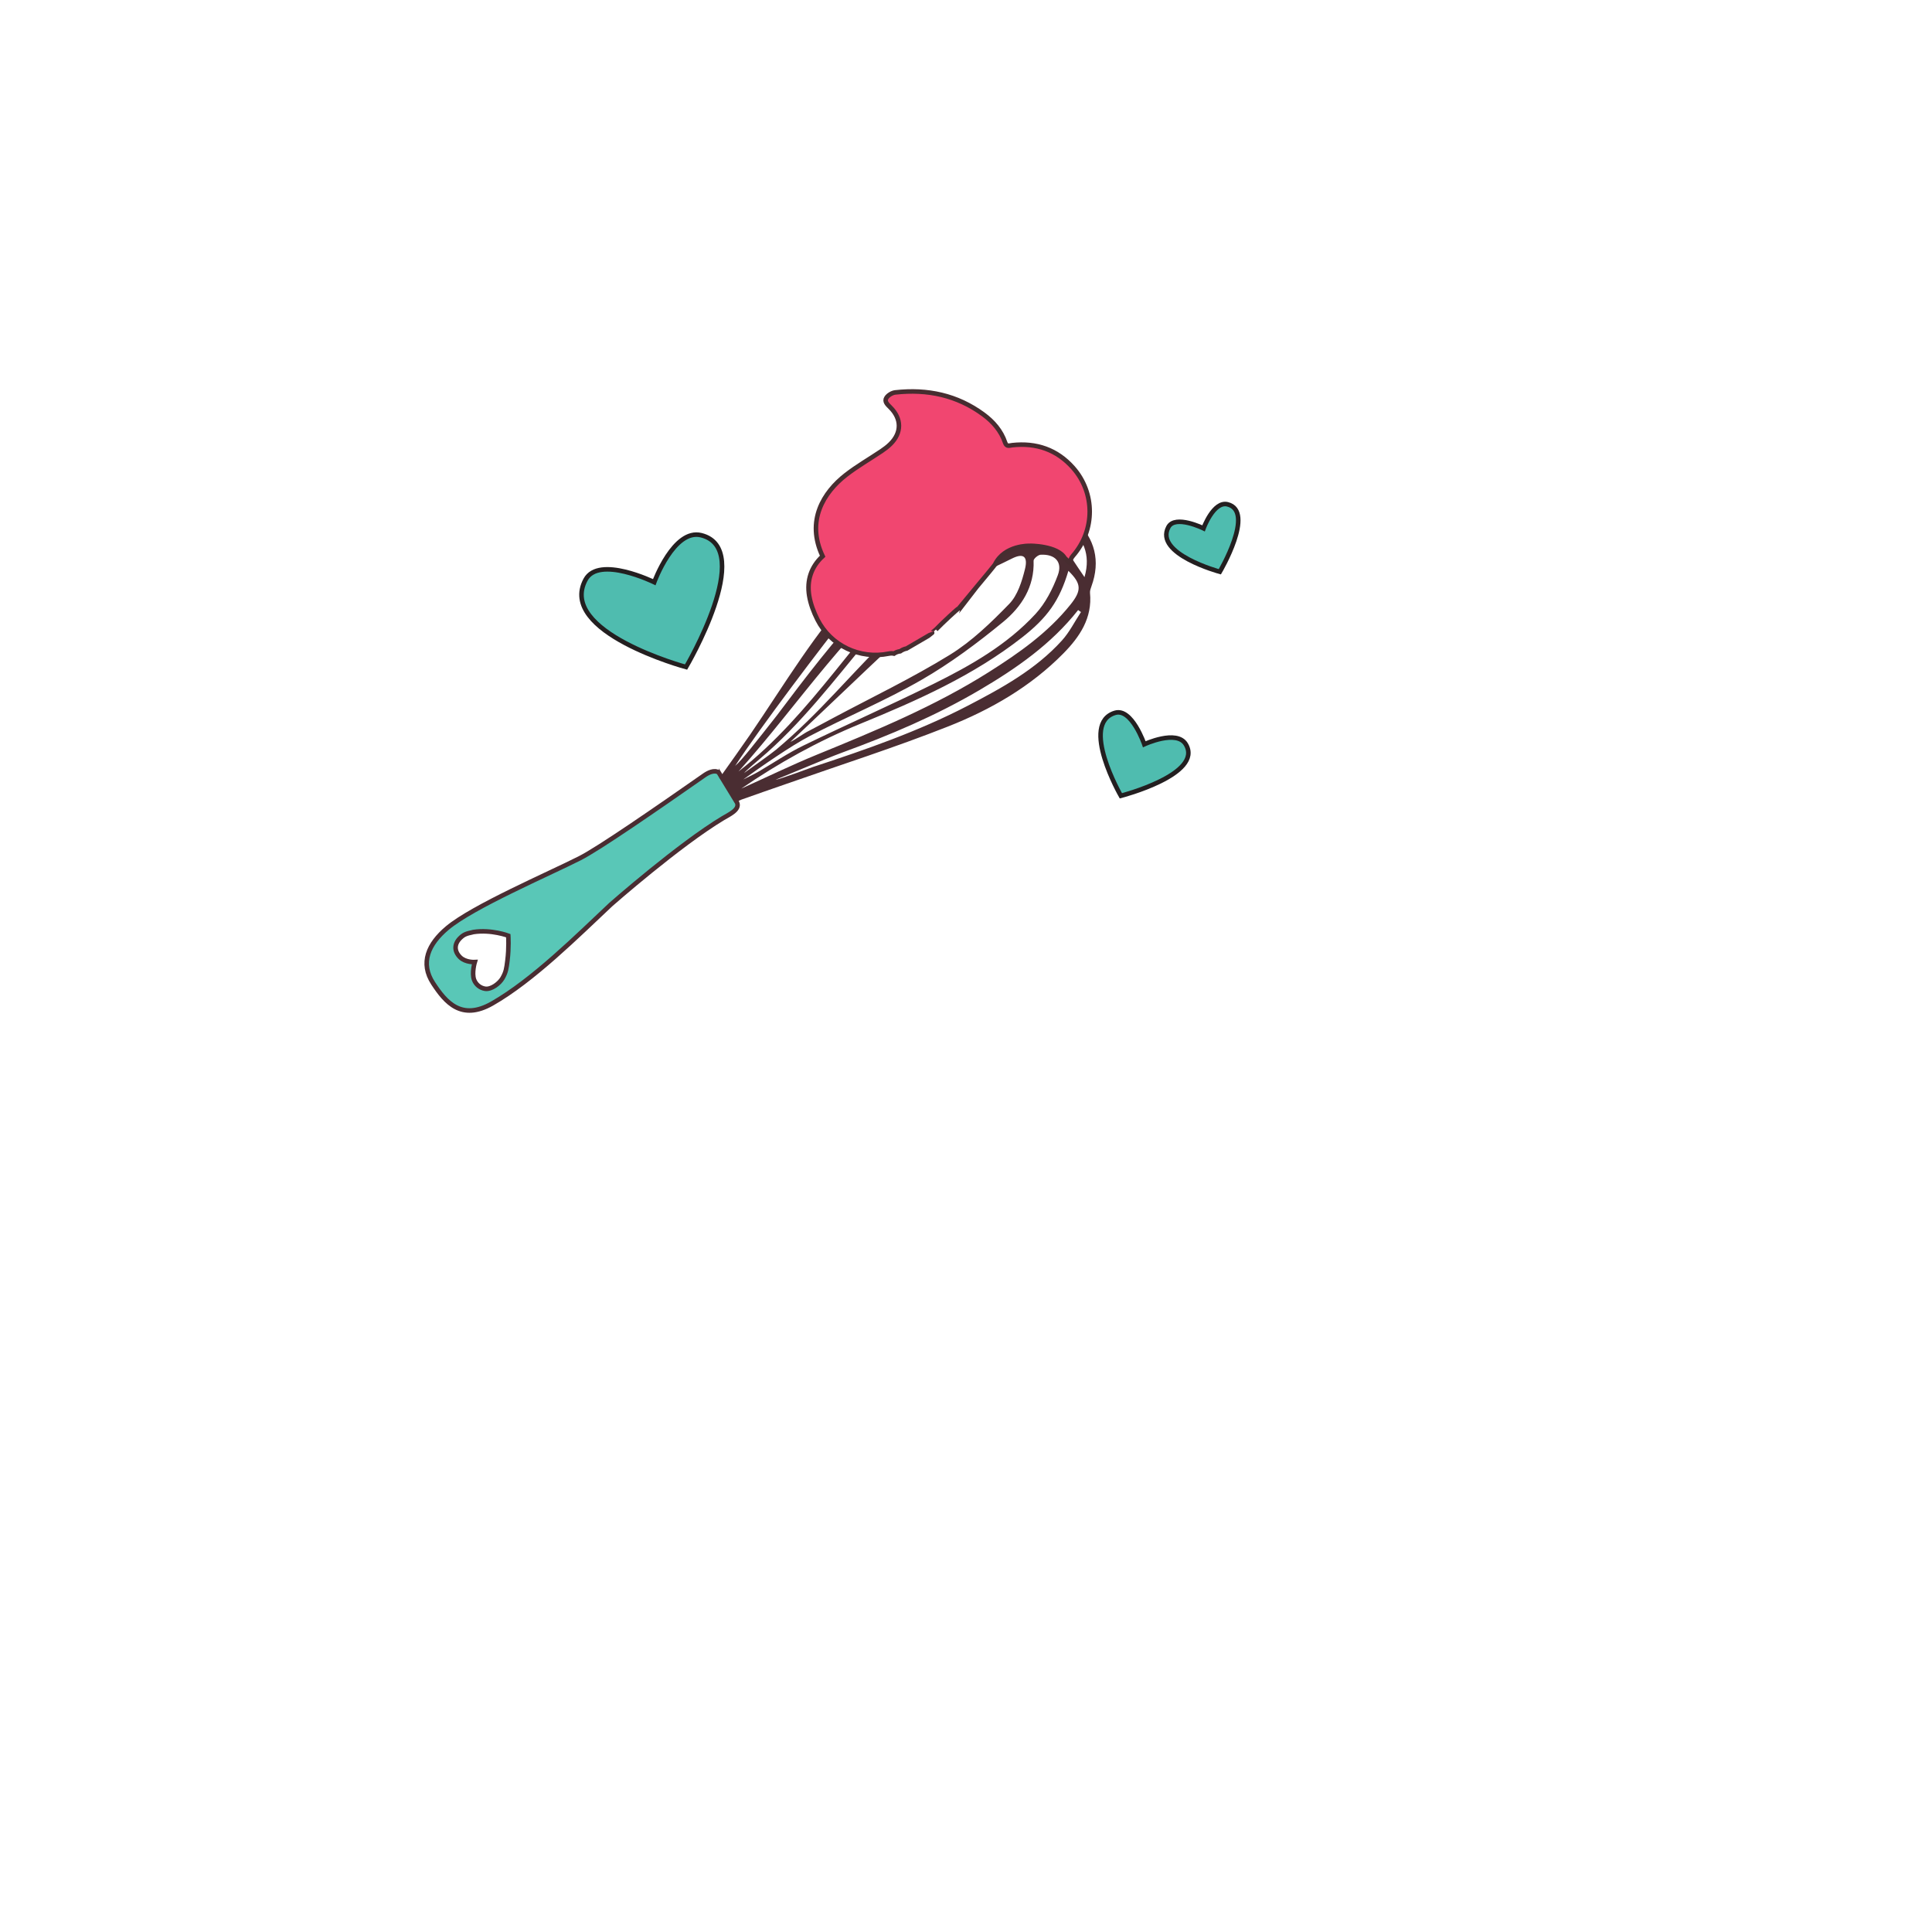
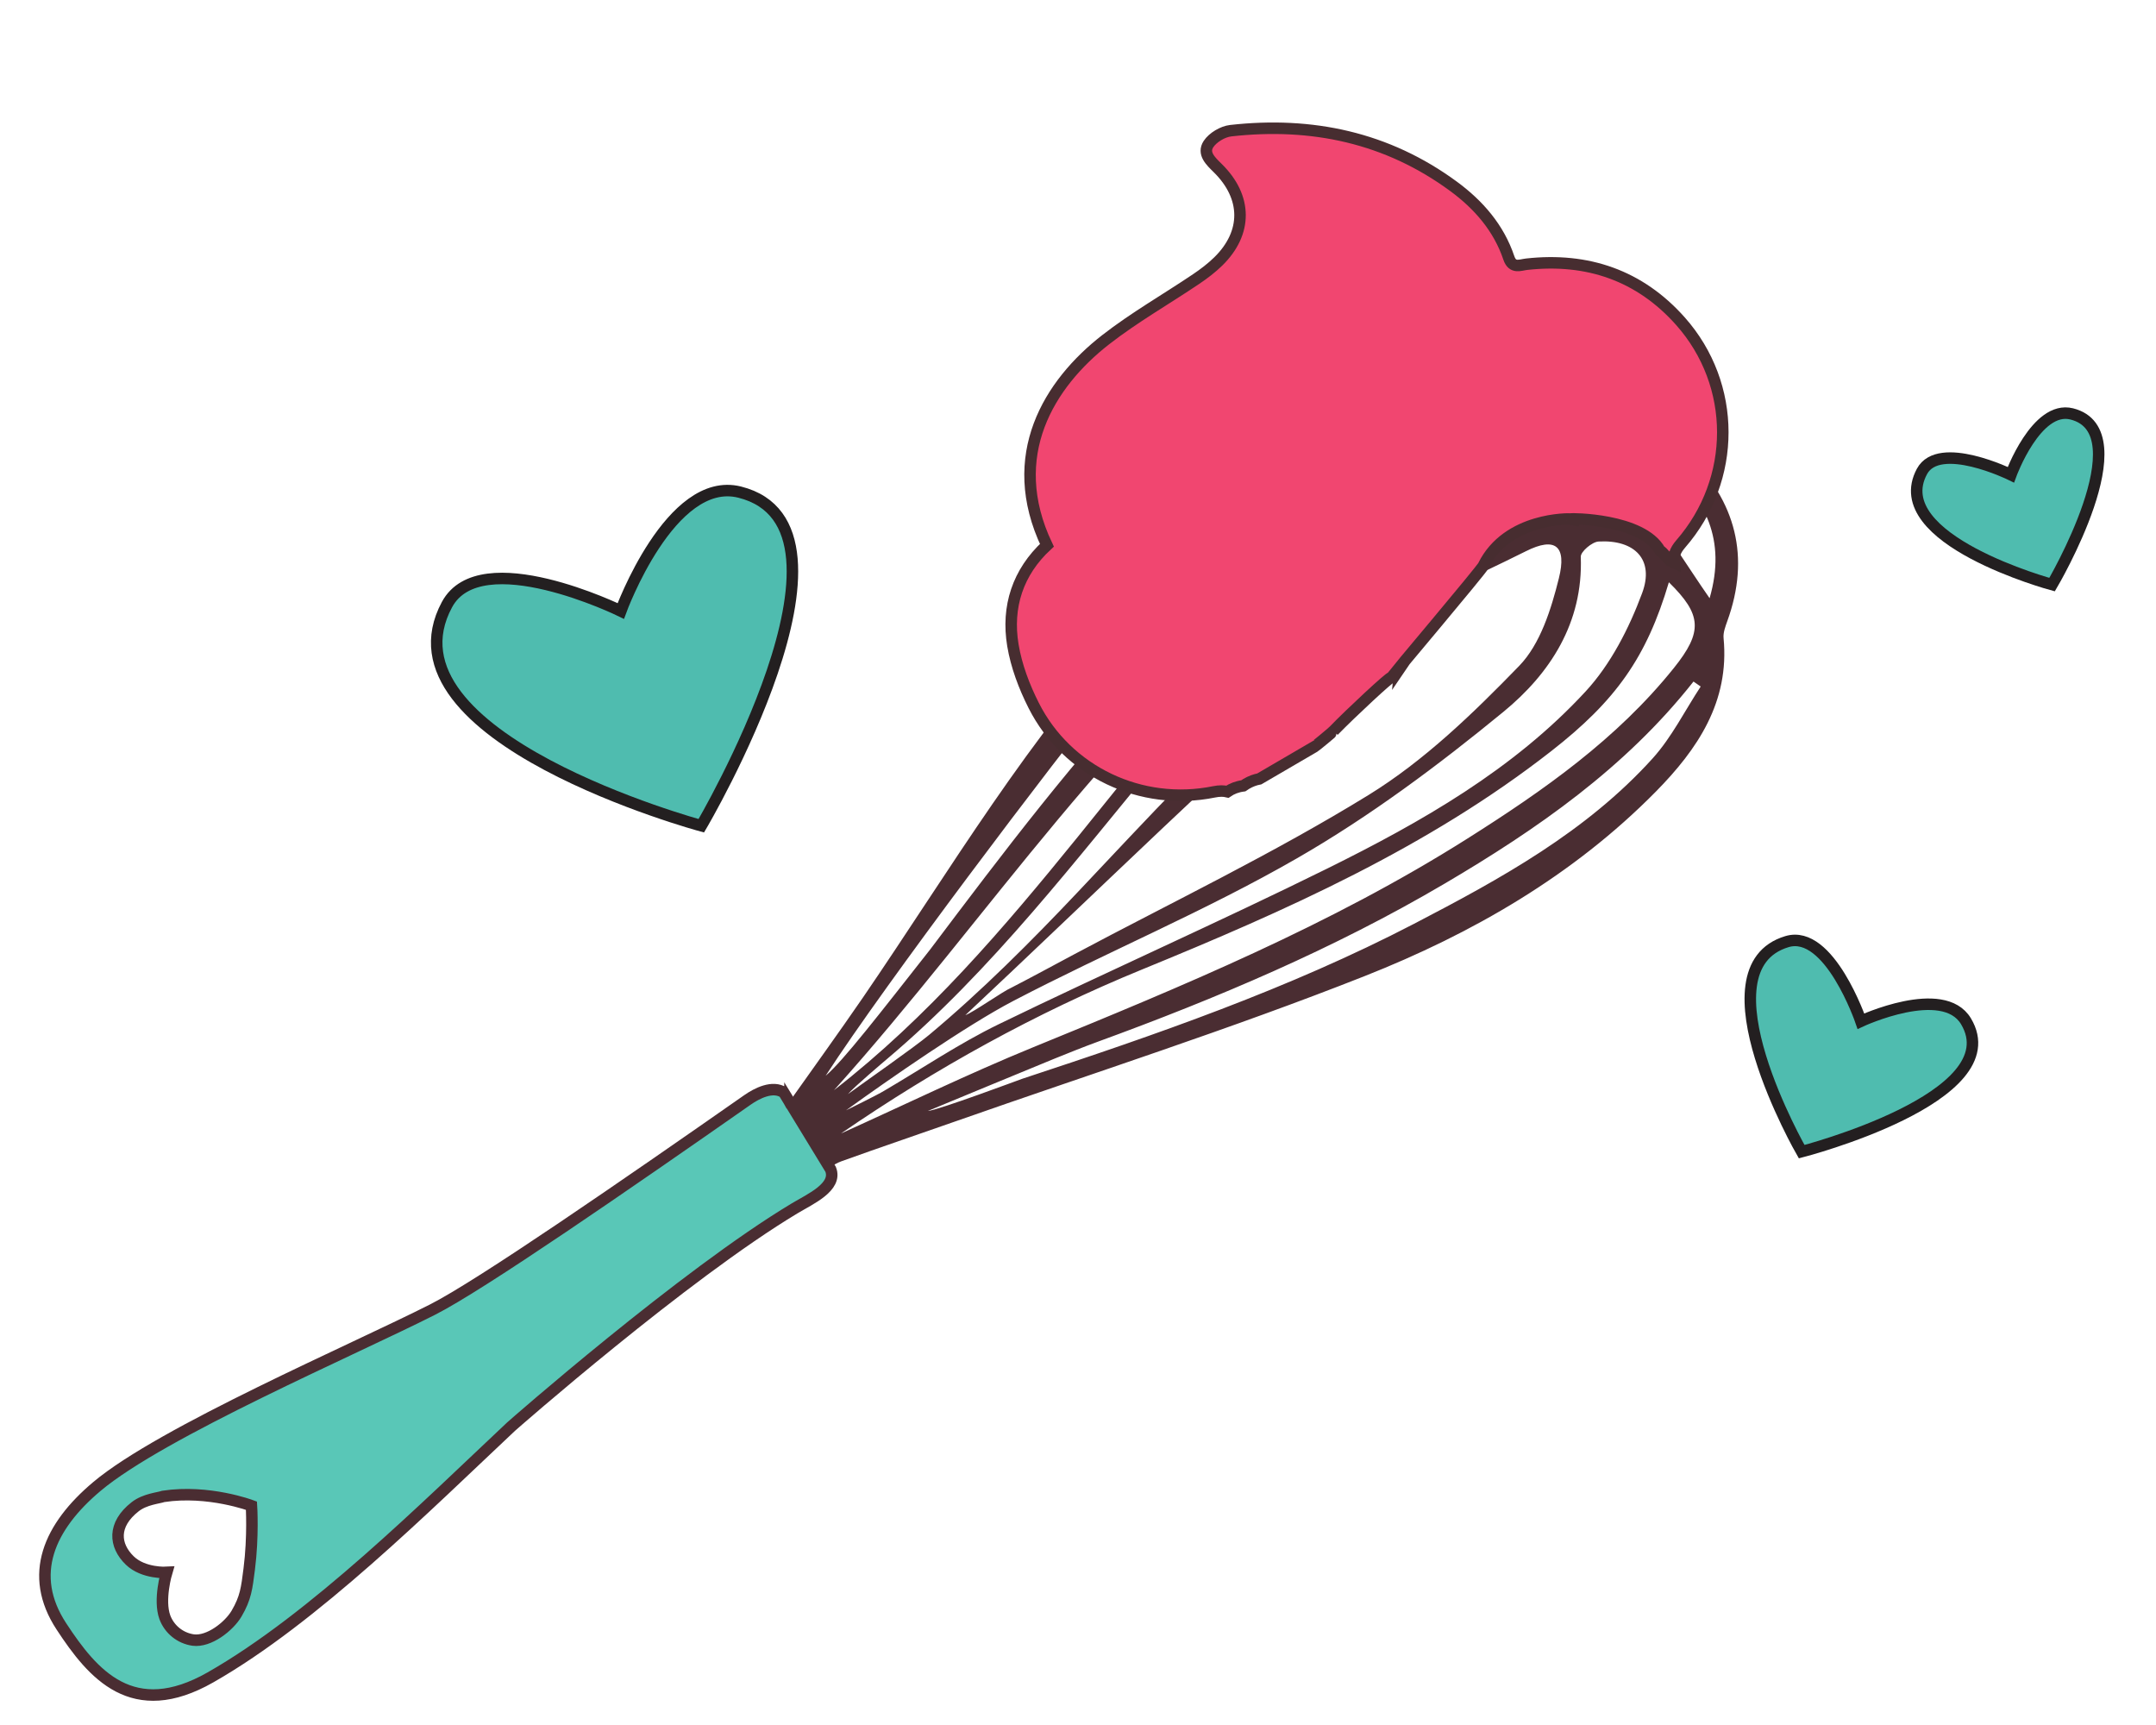
- <svg xmlns="http://www.w3.org/2000/svg" width="566.933" height="566.933" version="1.1" viewBox="0 0 566.933 566.933" xmlSpace="preserve">
+ <svg xmlns="http://www.w3.org/2000/svg" width="250" height="200" version="1.1" viewBox="120 100 250 200">
  <defs>
    <clipPath id="clipPath18" clipPathUnits="userSpaceOnUse">
      <path d="M0 425.2h425.2V0H0z" />
    </clipPath>
  </defs>
  <g transform="matrix(1.33333 0 0 -1.33333 0 566.933)">
    <g>
      <g clipPath="url(#clipPath18)">
        <g transform="translate(104.337 209.567)">
          <path fill="#59c7b7" fillOpacity="1" fillRule="evenodd" stroke="none" d="M0 0c-.555 1.527.156 3.9.156 3.9s-2.015-.119-3.208 1.039c-1.348 1.308-1.523 3.119.475 4.678.849.662 2.029.746 2.445.895 3.936.599 7.663-.808 7.663-.808s.173-2.646-.194-5.513C7.126 2.542 7.043 1.694 6.233.314c-.648-1.1-2.39-2.48-3.773-2.293A3.097 3.097 0 000 0m3.96-5.229C12.953-.107 22.775 9.692 30.11 16.579c.104.099 15.049 13.218 24.67 18.986 1.34.805 3.723 1.849 3.121 3.388l-3.534 5.792c0-.003-.003-.006-.009-.006-.03.053-.06.114-.089.167l-.439.722c-.972.644-2.348-.071-3.154-.634-10.527-7.355-23.202-16.116-27.405-18.244-6.827-3.463-23.543-10.635-29.18-15.376C-10.065 7.881-11.944 3.7-9-.789c2.738-4.182 6.205-8.285 12.96-4.44" />
        </g>
        <g transform="translate(104.337 209.567)">
          <path fill="none" stroke="#4a2d32" strokeDasharray="none" strokeLinecap="butt" strokeLinejoin="miter" strokeMiterlimit="10" strokeOpacity="1" strokeWidth="1" d="M0 0c-.555 1.527.156 3.9.156 3.9s-2.015-.119-3.208 1.039c-1.348 1.308-1.523 3.119.475 4.678.849.662 2.029.746 2.445.895 3.936.599 7.663-.808 7.663-.808s.173-2.646-.194-5.513C7.126 2.542 7.043 1.694 6.233.314c-.648-1.1-2.39-2.48-3.773-2.293A3.097 3.097 0 000 0zm3.96-5.229C12.953-.107 22.775 9.692 30.11 16.579c.104.099 15.049 13.218 24.67 18.986 1.34.805 3.723 1.849 3.121 3.388l-3.534 5.792c0-.003-.003-.006-.009-.006-.03.053-.06.114-.089.167l-.439.722c-.972.644-2.348-.071-3.154-.634-10.527-7.355-23.202-16.116-27.405-18.244-6.827-3.463-23.543-10.635-29.18-15.376C-10.065 7.881-11.944 3.7-9-.789c2.738-4.182 6.205-8.285 12.96-4.44z" />
        </g>
-         <g transform="translate(128.872 297.626)">
-           <path fill="#4fbcaf" fillOpacity="1" fillRule="nonzero" stroke="none" d="M0 0c-6.227-11.562 22.118-19.23 22.118-19.23s15.34 26.011 3.337 29.012C19.436 11.287 15.117-.555 15.117-.555S2.918 5.417 0 0" />
-         </g>
-         <g transform="translate(128.872 297.626)">
-           <path fill="none" stroke="#231f20" strokeDasharray="none" strokeLinecap="butt" strokeLinejoin="miter" strokeMiterlimit="10" strokeOpacity="1" strokeWidth="1" d="M0 0c-6.227-11.562 22.118-19.23 22.118-19.23s15.34 26.011 3.337 29.012C19.436 11.287 15.117-.555 15.117-.555S2.918 5.417 0 0z" />
-         </g>
        <g transform="translate(189.313 265.894)">
          <path fill="#4a2d32" fillOpacity="1" fillRule="evenodd" stroke="none" d="M0 0c12.504 5.118 24.834 10.583 35.594 18.992 5.616 4.383 8.292 8.142 10.23 14.683 2.865-2.81 2.98-4.29.428-7.463-4.957-6.175-11.328-10.643-17.943-14.822C16.417 3.873 3.488-1.466-9.478-6.766c-5.64-2.307-11.136-4.984-16.699-7.492C-17.941-8.602-9.25-3.786 0 0m14.427 34.504C-.372 20.473-10.465 2.19-26.784-10.493-13.197 4.62-2.201 22.123 14.427 34.504m-16.654-9.637C2.762 31.084 8.44 36.688 15.124 41.123c2.207 1.466 4.681 2.58 7.142 3.606 1.313.55 2.846.575 4.334.598C7.072 35.514-5.723 18.591-18.42 1.741c-4.349-5.522-7.587-9.721-9.092-10.982C-22.257-1.145-8.07 17.591-2.227 24.867m37.348 14.19C18.061 32.539 6.432 19.446-5.553 6.766c-4.083-4.322-8.392-8.637-12.957-12.45-1.303-1.086-5.489-4.007-7.059-5.15.491.595 3.24 2.921 3.361 3.022C-12.974-.024-5.744 9.578 1.927 18.786c7.046 8.455 14.525 16.494 23.694 22.759.279.19.544.393.823.576 4.381 2.834 6.487 2.129 8.677-3.064M-11.356-1.579c-.703-.293-3.281-2.125-4.005-2.39C-4.854 5.864 8.436 18.894 19.284 28.335c4.005 3.487 9.262 5.603 14.104 8.038 2.548 1.281 3.575.47 2.868-2.357-.668-2.685-1.613-5.716-3.448-7.611-3.997-4.12-8.25-8.241-13.098-11.226C11.451 10.094 2.66 5.88-5.915 1.312-7.835.288-9.424-.581-11.356-1.579m51.063 38.797c3.154.175 4.876-1.575 3.789-4.493-1.135-3.055-2.732-6.185-4.921-8.552-6.277-6.796-14.272-11.34-22.47-15.397C6.656 4.105-2.997-.16-12.483-4.77c-3.423-1.667-6.607-3.822-9.903-5.754-.593-.372-3.349-1.719-3.349-1.719 3.787 2.737 10.529 7.416 14.547 9.512C-3.03 1.53 5.519 5.086 13.479 9.67c6.341 3.645 12.294 8.091 17.958 12.74 4.043 3.318 6.941 7.732 6.726 13.481-.021.442.983 1.295 1.544 1.327m-5.044 6.632c3.347.216 5.795-1.428 7.401-4.816-3.996-.936-5.901 1.438-7.401 4.816m11.281-.083c2.919-2.962 4.924-6.28 3.422-11.481-2.116 3.042-3.619 5.627-5.541 7.859-2 2.324-4.393 4.31-6.561 6.392 2.966.416 6.118-.167 8.68-2.77m-1.53-25.406C38.636 11.972 31.188 7.89 23.669 3.98 12.78-1.677 1.223-5.67-10.398-9.496c-.226-.077-7.384-2.754-8.226-2.804 1.216.502 9.786 4.053 11.003 4.544 1.246.501 2.488 1.006 3.747 1.466C6.53-2.496 16.701 1.812 26.27 7.438c8.105 4.767 15.777 10.098 21.695 17.604.207-.145.416-.29.626-.434-1.377-2.095-2.518-4.409-4.177-6.247M-27.395-17.43c.065.068.157.149.272.227.289.212.696.425.99.53 3.313 1.194 6.651 2.322 9.973 3.49C-4.304-9.021 7.684-5.187 19.359-.575c9.377 3.705 18.149 8.756 25.34 16.054 3.608 3.665 6.418 7.794 5.881 13.349-.044.472.157.99.321 1.458 2.025 5.578.74 10.437-3.409 14.501-4.055 3.979-8.879 4.215-14.035 2.494-1.152-.385-2.518-.787-3.639-.531-4.533 1.04-8.669-.017-12.629-2.049-6.9-3.539-12.389-8.837-17.644-14.408-9.33-9.885-16.178-21.579-23.798-32.71-2.105-3.065-4.287-6.083-6.435-9.117a20.12 20.12 0 00-.187-.264z" />
        </g>
        <g transform="translate(236.144 322.27)">
          <path fill="#f14670" fillOpacity="1" fillRule="evenodd" stroke="none" d="M0 0c-3.539 3.982-8.077 5.539-13.362 4.957-.587-.066-1.244-.403-1.563.548-.88 2.614-2.632 4.62-4.801 6.216-5.782 4.253-12.337 5.635-19.385 4.846-.696-.079-1.555-.589-1.934-1.165-.538-.815.196-1.489.807-2.091 2.563-2.521 2.582-5.625.048-8.109-.586-.573-1.249-1.078-1.931-1.537-2.621-1.765-5.387-3.342-7.871-5.278-4.9-3.815-8.812-10.068-5.106-17.872-2.53-2.34-3.511-5.339-2.958-8.69.3-1.803.982-3.605 1.811-5.244 2.904-5.738 9.328-8.795 15.682-7.508.46.093.83.093 1.164.012.383.262.84.443 1.381.513.086.059.172.12.268.175.383.223.76.359 1.125.427l4.776 2.786c.019-.02 1.699 1.371 1.68 1.392 1.593 1.636 4.927 4.725 4.993 4.623.038.091 7.835 9.321 8.036 9.736 2.077 4.225 7.529 4.074 7.578 4.064-.014.044 6.239.052 7.787-2.754.208-.069.774-.814.885-.897a.2.2 0 01.019-.012c.103-.037.209-.079.313-.127-.066.554.077 1.04.579 1.62C4.905-13.76 4.908-5.527 0 0" />
        </g>
        <g transform="translate(236.144 322.27)">
          <path fill="none" stroke="#472d30" strokeDasharray="none" strokeLinecap="butt" strokeLinejoin="miter" strokeMiterlimit="10" strokeOpacity="1" strokeWidth="1" d="M0 0c-3.539 3.982-8.077 5.539-13.362 4.957-.587-.066-1.244-.403-1.563.548-.88 2.614-2.632 4.62-4.801 6.216-5.782 4.253-12.337 5.635-19.385 4.846-.696-.079-1.555-.589-1.934-1.165-.538-.815.196-1.489.807-2.091 2.563-2.521 2.582-5.625.048-8.109-.586-.573-1.249-1.078-1.931-1.537-2.621-1.765-5.387-3.342-7.871-5.278-4.9-3.815-8.812-10.068-5.106-17.872-2.53-2.34-3.511-5.339-2.958-8.69.3-1.803.982-3.605 1.811-5.244 2.904-5.738 9.328-8.795 15.682-7.508.46.093.83.093 1.164.012.383.262.84.443 1.381.513.086.059.172.12.268.175.383.223.76.359 1.125.427l4.776 2.786c.019-.02 1.699 1.371 1.68 1.392 1.593 1.636 4.927 4.725 4.993 4.623.038.091 7.835 9.321 8.036 9.736 2.077 4.225 7.529 4.074 7.578 4.064-.014.044 6.239.052 7.787-2.754.208-.069.774-.814.885-.897a.2.2 0 01.019-.012c.103-.037.209-.079.313-.127-.066.554.077 1.04.579 1.62C4.905-13.76 4.908-5.527 0 0z" />
+         </g>
+         <g>
+           <g transform="translate(128.872 297.626)">
+             <path fill="#4fbcaf" fillOpacity="1" fillRule="nonzero" stroke="none" d="M0 0c-6.227-11.562 22.118-19.23 22.118-19.23s15.34 26.011 3.337 29.012C19.436 11.287 15.117-.555 15.117-.555S2.918 5.417 0 0" />
+           </g>
+           <g transform="translate(128.872 297.626)">
+             <path fill="none" stroke="#231f20" strokeDasharray="none" strokeLinecap="butt" strokeLinejoin="miter" strokeMiterlimit="10" strokeOpacity="1" strokeWidth="1" d="M0 0c-6.227-11.562 22.118-19.23 22.118-19.23s15.34 26.011 3.337 29.012C19.436 11.287 15.117-.555 15.117-.555S2.918 5.417 0 0z" />
+           </g>
        </g>
        <g transform="translate(245.407 268.32)">
          <path fill="#4fbcaf" fillOpacity="1" fillRule="nonzero" stroke="none" d="M0 0c-7.857-2.355 1.278-18.264 1.278-18.264s18.267 4.713 14.289 11.341c-1.994 3.324-9.135.003-9.135.003S3.685 1.106 0 0" />
        </g>
        <g transform="translate(245.407 268.32)">
          <path fill="none" stroke="#231f20" strokeDasharray="none" strokeLinecap="butt" strokeLinejoin="miter" strokeMiterlimit="10" strokeOpacity="1" strokeWidth="1" d="M0 0c-7.857-2.355 1.278-18.264 1.278-18.264s18.267 4.713 14.289 11.341c-1.994 3.324-9.135.003-9.135.003S3.685 1.106 0 0z" />
        </g>
        <g transform="translate(257.146 309.204)">
          <path fill="#4fbcaf" fillOpacity="1" fillRule="nonzero" stroke="none" d="M0 0c-3.185-5.915 11.317-9.839 11.317-9.839S19.165 3.47 13.024 5.005c-3.081.77-5.29-5.289-5.29-5.289S1.495 2.772 0 0" />
        </g>
        <g transform="translate(257.146 309.204)">
          <path fill="none" stroke="#231f20" strokeDasharray="none" strokeLinecap="butt" strokeLinejoin="miter" strokeMiterlimit="10" strokeOpacity="1" strokeWidth="1" d="M0 0c-3.185-5.915 11.317-9.839 11.317-9.839S19.165 3.47 13.024 5.005c-3.081.77-5.29-5.289-5.29-5.289S1.495 2.772 0 0z" />
        </g>
      </g>
    </g>
  </g>
</svg>
